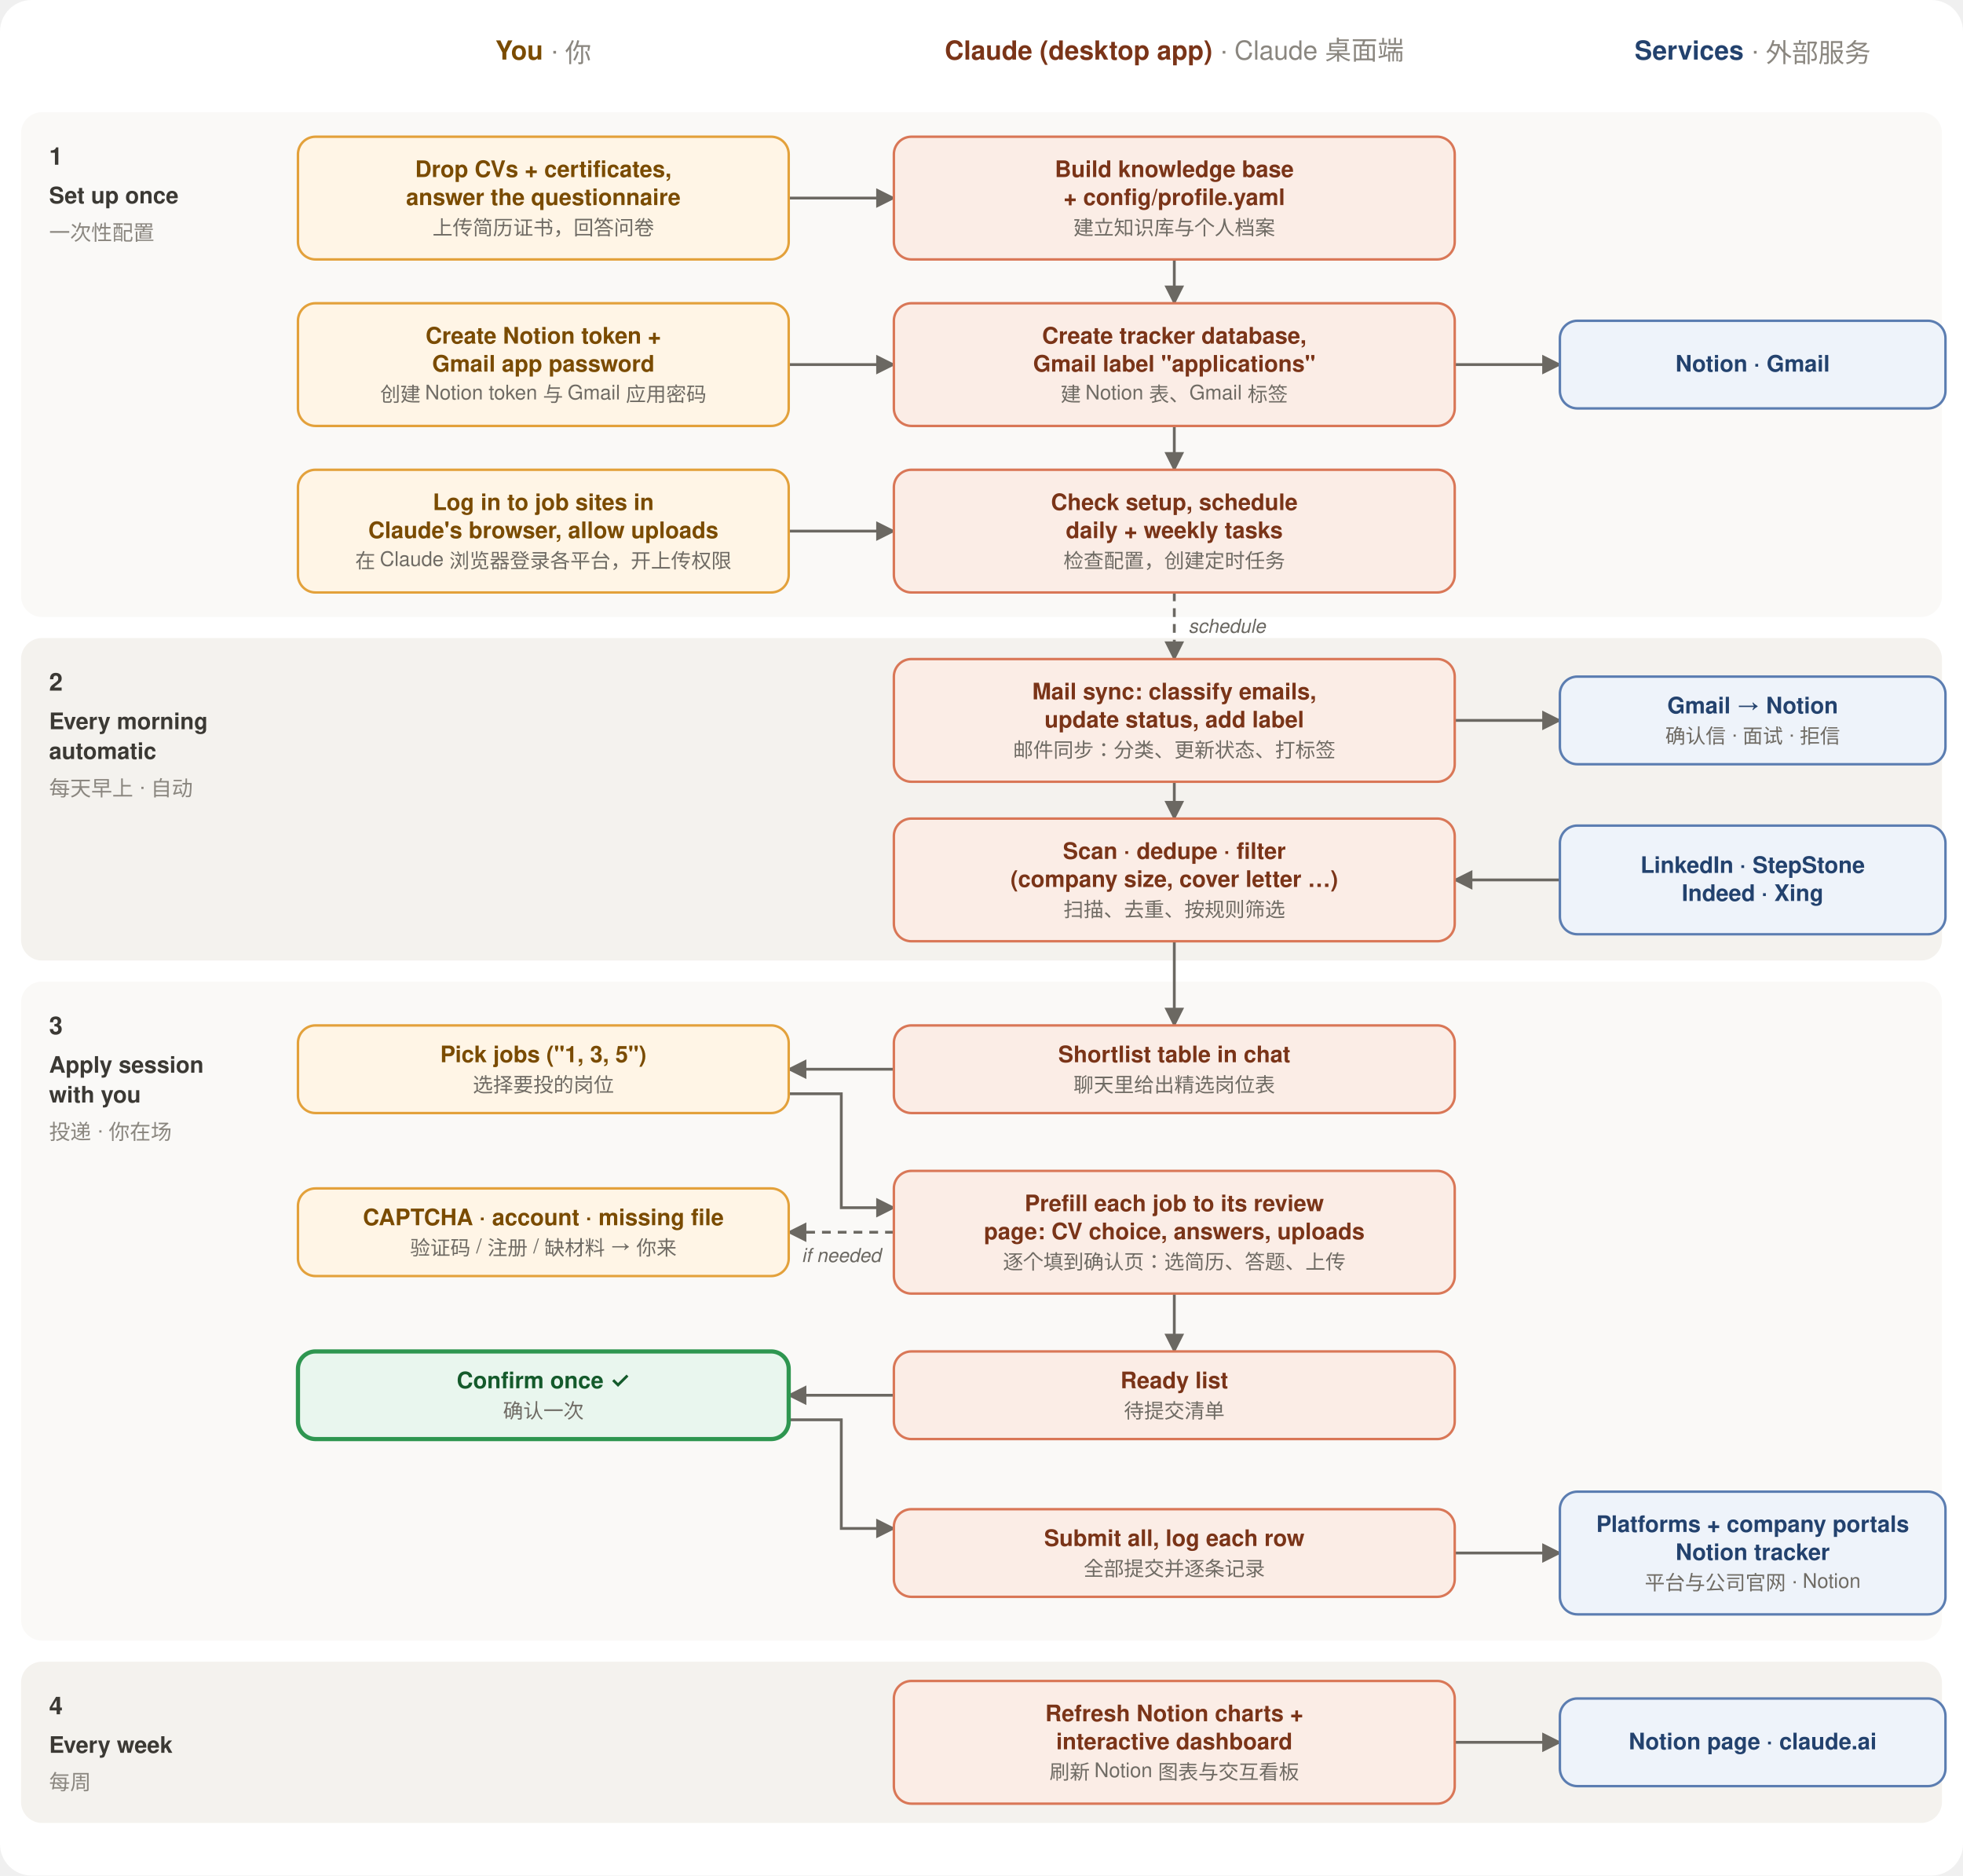
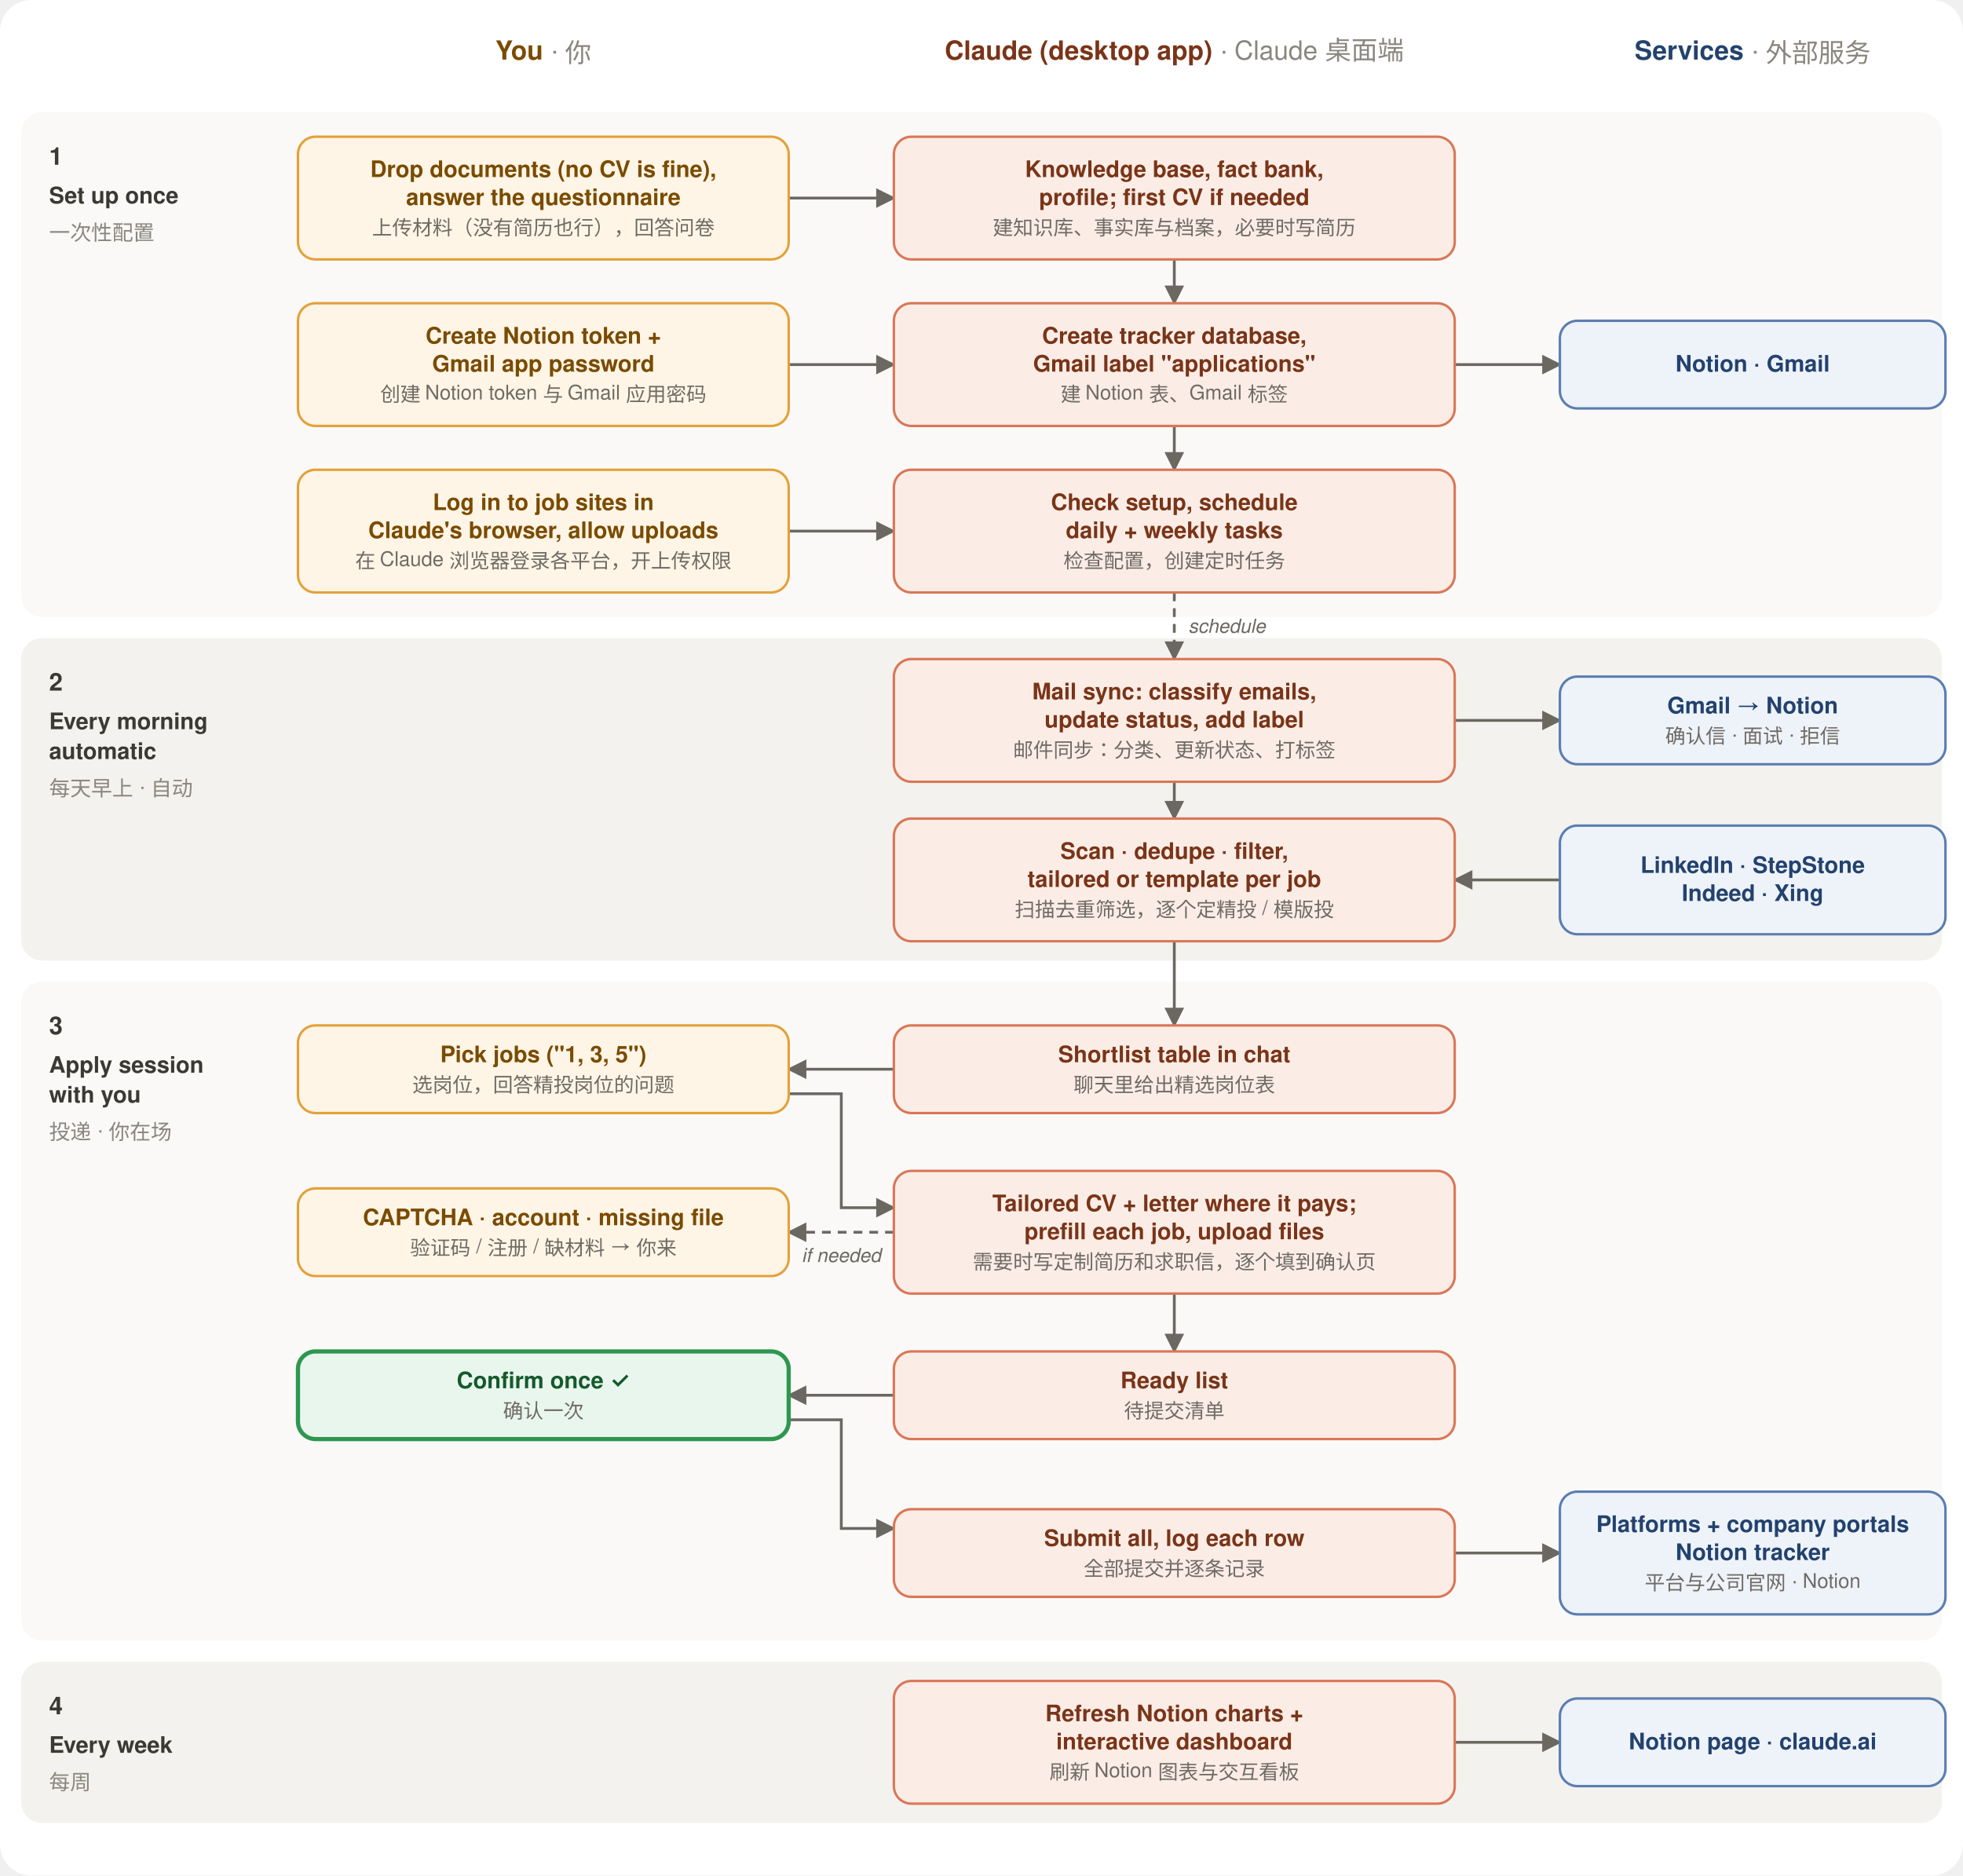
<svg xmlns="http://www.w3.org/2000/svg" viewBox="0 0 1120 1070" width="1120" height="1070" font-family="-apple-system,BlinkMacSystemFont,'Segoe UI',Helvetica,Arial,'PingFang SC','Microsoft YaHei',sans-serif">
  <defs>
    <marker id="arr" viewBox="0 0 10 10" refX="9" refY="5" markerWidth="7" markerHeight="7" orient="auto-start-reverse">
      <path d="M0,0 L10,5 L0,10 z" fill="#6B6862" />
    </marker>
  </defs>
  <rect x="0" y="0" width="1120" height="1070" rx="18" fill="#FFFFFF" />
  <text x="310.0" y="34" text-anchor="middle" font-size="15" font-weight="700" fill="#7A4B00">You <tspan font-weight="400" fill="#8A867F">· 你</tspan>
  </text>
  <text x="670.0" y="34" text-anchor="middle" font-size="15" font-weight="700" fill="#7A3418">Claude (desktop app) <tspan font-weight="400" fill="#8A867F">· Claude 桌面端</tspan>
  </text>
  <text x="1000.0" y="34" text-anchor="middle" font-size="15" font-weight="700" fill="#23426E">Services <tspan font-weight="400" fill="#8A867F">· 外部服务</tspan>
  </text>
  <rect x="12" y="64" width="1096" height="288" rx="12" fill="#FAF9F7" />
  <text x="28" y="94" font-size="14" font-weight="700" fill="#3B3934">1</text>
  <text x="28" y="116" font-size="13" font-weight="600" fill="#3B3934">Set up once</text>
  <text x="28" y="137" font-size="12" fill="#8A867F">一次性配置</text>
  <rect x="12" y="364" width="1096" height="184" rx="12" fill="#F4F2EE" />
  <text x="28" y="394" font-size="14" font-weight="700" fill="#3B3934">2</text>
  <text x="28" y="416" font-size="13" font-weight="600" fill="#3B3934">Every morning</text>
  <text x="28" y="433" font-size="13" font-weight="600" fill="#3B3934">automatic</text>
  <text x="28" y="454" font-size="12" fill="#8A867F">每天早上 · 自动</text>
  <rect x="12" y="560" width="1096" height="376" rx="12" fill="#FAF9F7" />
  <text x="28" y="590" font-size="14" font-weight="700" fill="#3B3934">3</text>
  <text x="28" y="612" font-size="13" font-weight="600" fill="#3B3934">Apply session</text>
  <text x="28" y="629" font-size="13" font-weight="600" fill="#3B3934">with you</text>
  <text x="28" y="650" font-size="12" fill="#8A867F">投递 · 你在场</text>
  <rect x="12" y="948" width="1096" height="92" rx="12" fill="#F4F2EE" />
  <text x="28" y="978" font-size="14" font-weight="700" fill="#3B3934">4</text>
  <text x="28" y="1000" font-size="13" font-weight="600" fill="#3B3934">Every week</text>
  <text x="28" y="1021" font-size="12" fill="#8A867F">每周</text>
  <path d="M450,113 L510,113" fill="none" stroke="#6B6862" stroke-width="1.6" marker-end="url(#arr)" />
  <path d="M450,208 L510,208" fill="none" stroke="#6B6862" stroke-width="1.6" marker-end="url(#arr)" />
  <path d="M830,208 L890,208" fill="none" stroke="#6B6862" stroke-width="1.6" marker-end="url(#arr)" />
  <path d="M450,303 L510,303" fill="none" stroke="#6B6862" stroke-width="1.6" marker-end="url(#arr)" />
  <path d="M670,148 L670,173" fill="none" stroke="#6B6862" stroke-width="1.6" marker-end="url(#arr)" />
  <path d="M670,243 L670,268" fill="none" stroke="#6B6862" stroke-width="1.6" marker-end="url(#arr)" />
  <path d="M670,338 L670,376" fill="none" stroke="#6B6862" stroke-width="1.6" stroke-dasharray="5 4" marker-end="url(#arr)" />
  <text x="678" y="361" font-size="11" fill="#6B6862" text-anchor="start" font-style="italic">schedule</text>
  <path d="M830,411 L890,411" fill="none" stroke="#6B6862" stroke-width="1.6" marker-end="url(#arr)" />
  <path d="M670,446 L670,467" fill="none" stroke="#6B6862" stroke-width="1.6" marker-end="url(#arr)" />
  <path d="M890,502 L830,502" fill="none" stroke="#6B6862" stroke-width="1.6" marker-end="url(#arr)" />
  <path d="M670,537 L670,585" fill="none" stroke="#6B6862" stroke-width="1.6" marker-end="url(#arr)" />
  <path d="M510,610 L450,610" fill="none" stroke="#6B6862" stroke-width="1.6" marker-end="url(#arr)" />
  <path d="M450,624 L480,624 L480,689 L510,689" fill="none" stroke="#6B6862" stroke-width="1.6" marker-end="url(#arr)" />
  <path d="M510,703 L450,703" fill="none" stroke="#6B6862" stroke-width="1.6" stroke-dasharray="5 4" marker-end="url(#arr)" />
  <text x="480" y="720" font-size="11" fill="#6B6862" text-anchor="middle" font-style="italic">if needed</text>
  <path d="M670,738 L670,771" fill="none" stroke="#6B6862" stroke-width="1.6" marker-end="url(#arr)" />
  <path d="M510,796 L450,796" fill="none" stroke="#6B6862" stroke-width="1.6" marker-end="url(#arr)" />
  <path d="M450,810 L480,810 L480,872 L510,872" fill="none" stroke="#6B6862" stroke-width="1.6" marker-end="url(#arr)" />
  <path d="M830,886 L890,886" fill="none" stroke="#6B6862" stroke-width="1.6" marker-end="url(#arr)" />
  <path d="M830,994 L890,994" fill="none" stroke="#6B6862" stroke-width="1.6" marker-end="url(#arr)" />
  <rect x="170" y="78" width="280" height="70" rx="10" fill="#FFF5E6" stroke="#E3A13B" stroke-width="1.4" />
-   <text x="310.0" y="101" text-anchor="middle" font-size="13" font-weight="600" fill="#7A4B00">Drop CVs + certificates,</text>
+   <text x="310.0" y="101" text-anchor="middle" font-size="13" font-weight="600" fill="#7A4B00">Drop documents (no CV is fine),</text>
  <text x="310.0" y="117" text-anchor="middle" font-size="13" font-weight="600" fill="#7A4B00">answer the questionnaire</text>
-   <text x="310.0" y="134" text-anchor="middle" font-size="11.5" fill="#6F6B64">上传简历证书，回答问卷</text>
+   <text x="310.0" y="134" text-anchor="middle" font-size="11.5" fill="#6F6B64">上传材料（没有简历也行），回答问卷</text>
  <rect x="510" y="78" width="320" height="70" rx="10" fill="#FBEDE6" stroke="#D97757" stroke-width="1.4" />
-   <text x="670.0" y="101" text-anchor="middle" font-size="13" font-weight="600" fill="#7A3418">Build knowledge base</text>
-   <text x="670.0" y="117" text-anchor="middle" font-size="13" font-weight="600" fill="#7A3418">+ config/profile.yaml</text>
-   <text x="670.0" y="134" text-anchor="middle" font-size="11.5" fill="#6F6B64">建立知识库与个人档案</text>
+   <text x="670.0" y="101" text-anchor="middle" font-size="13" font-weight="600" fill="#7A3418">Knowledge base, fact bank,</text>
+   <text x="670.0" y="117" text-anchor="middle" font-size="13" font-weight="600" fill="#7A3418">profile; first CV if needed</text>
+   <text x="670.0" y="134" text-anchor="middle" font-size="11.5" fill="#6F6B64">建知识库、事实库与档案，必要时写简历</text>
  <rect x="170" y="173" width="280" height="70" rx="10" fill="#FFF5E6" stroke="#E3A13B" stroke-width="1.4" />
  <text x="310.0" y="196" text-anchor="middle" font-size="13" font-weight="600" fill="#7A4B00">Create Notion token +</text>
  <text x="310.0" y="212" text-anchor="middle" font-size="13" font-weight="600" fill="#7A4B00">Gmail app password</text>
  <text x="310.0" y="229" text-anchor="middle" font-size="11.5" fill="#6F6B64">创建 Notion token 与 Gmail 应用密码</text>
  <rect x="510" y="173" width="320" height="70" rx="10" fill="#FBEDE6" stroke="#D97757" stroke-width="1.4" />
  <text x="670.0" y="196" text-anchor="middle" font-size="13" font-weight="600" fill="#7A3418">Create tracker database,</text>
  <text x="670.0" y="212" text-anchor="middle" font-size="13" font-weight="600" fill="#7A3418">Gmail label "applications"</text>
  <text x="670.0" y="229" text-anchor="middle" font-size="11.5" fill="#6F6B64">建 Notion 表、Gmail 标签</text>
  <rect x="890" y="183" width="220" height="50" rx="10" fill="#EEF3FA" stroke="#5B7DB1" stroke-width="1.4" />
  <text x="1000.0" y="212" text-anchor="middle" font-size="13" font-weight="600" fill="#23426E">Notion · Gmail</text>
  <rect x="170" y="268" width="280" height="70" rx="10" fill="#FFF5E6" stroke="#E3A13B" stroke-width="1.4" />
  <text x="310.0" y="291" text-anchor="middle" font-size="13" font-weight="600" fill="#7A4B00">Log in to job sites in</text>
  <text x="310.0" y="307" text-anchor="middle" font-size="13" font-weight="600" fill="#7A4B00">Claude's browser, allow uploads</text>
  <text x="310.0" y="324" text-anchor="middle" font-size="11.5" fill="#6F6B64">在 Claude 浏览器登录各平台，开上传权限</text>
  <rect x="510" y="268" width="320" height="70" rx="10" fill="#FBEDE6" stroke="#D97757" stroke-width="1.4" />
  <text x="670.0" y="291" text-anchor="middle" font-size="13" font-weight="600" fill="#7A3418">Check setup, schedule</text>
  <text x="670.0" y="307" text-anchor="middle" font-size="13" font-weight="600" fill="#7A3418">daily + weekly tasks</text>
  <text x="670.0" y="324" text-anchor="middle" font-size="11.5" fill="#6F6B64">检查配置，创建定时任务</text>
  <rect x="510" y="376" width="320" height="70" rx="10" fill="#FBEDE6" stroke="#D97757" stroke-width="1.4" />
  <text x="670.0" y="399" text-anchor="middle" font-size="13" font-weight="600" fill="#7A3418">Mail sync: classify emails,</text>
  <text x="670.0" y="415" text-anchor="middle" font-size="13" font-weight="600" fill="#7A3418">update status, add label</text>
  <text x="670.0" y="432" text-anchor="middle" font-size="11.5" fill="#6F6B64">邮件同步：分类、更新状态、打标签</text>
  <rect x="890" y="386" width="220" height="50" rx="10" fill="#EEF3FA" stroke="#5B7DB1" stroke-width="1.4" />
  <text x="1000.0" y="407" text-anchor="middle" font-size="13" font-weight="600" fill="#23426E">Gmail → Notion</text>
  <text x="1000.0" y="424" text-anchor="middle" font-size="11.5" fill="#6F6B64">确认信 · 面试 · 拒信</text>
  <rect x="510" y="467" width="320" height="70" rx="10" fill="#FBEDE6" stroke="#D97757" stroke-width="1.4" />
-   <text x="670.0" y="490" text-anchor="middle" font-size="13" font-weight="600" fill="#7A3418">Scan · dedupe · filter</text>
-   <text x="670.0" y="506" text-anchor="middle" font-size="13" font-weight="600" fill="#7A3418">(company size, cover letter …)</text>
-   <text x="670.0" y="523" text-anchor="middle" font-size="11.5" fill="#6F6B64">扫描、去重、按规则筛选</text>
+   <text x="670.0" y="490" text-anchor="middle" font-size="13" font-weight="600" fill="#7A3418">Scan · dedupe · filter,</text>
+   <text x="670.0" y="506" text-anchor="middle" font-size="13" font-weight="600" fill="#7A3418">tailored or template per job</text>
+   <text x="670.0" y="523" text-anchor="middle" font-size="11.5" fill="#6F6B64">扫描去重筛选，逐个定精投 / 模版投</text>
  <rect x="890" y="471" width="220" height="62" rx="10" fill="#EEF3FA" stroke="#5B7DB1" stroke-width="1.4" />
  <text x="1000.0" y="498" text-anchor="middle" font-size="13" font-weight="600" fill="#23426E">LinkedIn · StepStone</text>
  <text x="1000.0" y="514" text-anchor="middle" font-size="13" font-weight="600" fill="#23426E">Indeed · Xing</text>
  <rect x="510" y="585" width="320" height="50" rx="10" fill="#FBEDE6" stroke="#D97757" stroke-width="1.4" />
  <text x="670.0" y="606" text-anchor="middle" font-size="13" font-weight="600" fill="#7A3418">Shortlist table in chat</text>
  <text x="670.0" y="623" text-anchor="middle" font-size="11.5" fill="#6F6B64">聊天里给出精选岗位表</text>
  <rect x="170" y="585" width="280" height="50" rx="10" fill="#FFF5E6" stroke="#E3A13B" stroke-width="1.4" />
  <text x="310.0" y="606" text-anchor="middle" font-size="13" font-weight="600" fill="#7A4B00">Pick jobs  ("1, 3, 5")</text>
-   <text x="310.0" y="623" text-anchor="middle" font-size="11.5" fill="#6F6B64">选择要投的岗位</text>
+   <text x="310.0" y="623" text-anchor="middle" font-size="11.5" fill="#6F6B64">选岗位，回答精投岗位的问题</text>
  <rect x="510" y="668" width="320" height="70" rx="10" fill="#FBEDE6" stroke="#D97757" stroke-width="1.4" />
-   <text x="670.0" y="691" text-anchor="middle" font-size="13" font-weight="600" fill="#7A3418">Prefill each job to its review</text>
-   <text x="670.0" y="707" text-anchor="middle" font-size="13" font-weight="600" fill="#7A3418">page: CV choice, answers, uploads</text>
-   <text x="670.0" y="724" text-anchor="middle" font-size="11.5" fill="#6F6B64">逐个填到确认页：选简历、答题、上传</text>
+   <text x="670.0" y="691" text-anchor="middle" font-size="13" font-weight="600" fill="#7A3418">Tailored CV + letter where it pays;</text>
+   <text x="670.0" y="707" text-anchor="middle" font-size="13" font-weight="600" fill="#7A3418">prefill each job, upload files</text>
+   <text x="670.0" y="724" text-anchor="middle" font-size="11.5" fill="#6F6B64">需要时写定制简历和求职信，逐个填到确认页</text>
  <rect x="170" y="678" width="280" height="50" rx="10" fill="#FFF5E6" stroke="#E3A13B" stroke-width="1.4" />
  <text x="310.0" y="699" text-anchor="middle" font-size="13" font-weight="600" fill="#7A4B00">CAPTCHA · account · missing file</text>
  <text x="310.0" y="716" text-anchor="middle" font-size="11.5" fill="#6F6B64">验证码 / 注册 / 缺材料 → 你来</text>
  <rect x="510" y="771" width="320" height="50" rx="10" fill="#FBEDE6" stroke="#D97757" stroke-width="1.4" />
  <text x="670.0" y="792" text-anchor="middle" font-size="13" font-weight="600" fill="#7A3418">Ready list</text>
  <text x="670.0" y="809" text-anchor="middle" font-size="11.5" fill="#6F6B64">待提交清单</text>
  <rect x="170" y="771" width="280" height="50" rx="10" fill="#E9F6EE" stroke="#2E9650" stroke-width="2.4" />
  <text x="310.0" y="792" text-anchor="middle" font-size="13" font-weight="600" fill="#145A2B">Confirm once  ✓</text>
  <text x="310.0" y="809" text-anchor="middle" font-size="11.5" fill="#6F6B64">确认一次</text>
  <rect x="510" y="861" width="320" height="50" rx="10" fill="#FBEDE6" stroke="#D97757" stroke-width="1.4" />
  <text x="670.0" y="882" text-anchor="middle" font-size="13" font-weight="600" fill="#7A3418">Submit all, log each row</text>
  <text x="670.0" y="899" text-anchor="middle" font-size="11.5" fill="#6F6B64">全部提交并逐条记录</text>
  <rect x="890" y="851" width="220" height="70" rx="10" fill="#EEF3FA" stroke="#5B7DB1" stroke-width="1.4" />
  <text x="1000.0" y="874" text-anchor="middle" font-size="13" font-weight="600" fill="#23426E">Platforms + company portals</text>
  <text x="1000.0" y="890" text-anchor="middle" font-size="13" font-weight="600" fill="#23426E">Notion tracker</text>
  <text x="1000.0" y="907" text-anchor="middle" font-size="11.5" fill="#6F6B64">平台与公司官网 · Notion</text>
  <rect x="510" y="959" width="320" height="70" rx="10" fill="#FBEDE6" stroke="#D97757" stroke-width="1.4" />
  <text x="670.0" y="982" text-anchor="middle" font-size="13" font-weight="600" fill="#7A3418">Refresh Notion charts +</text>
  <text x="670.0" y="998" text-anchor="middle" font-size="13" font-weight="600" fill="#7A3418">interactive dashboard</text>
  <text x="670.0" y="1015" text-anchor="middle" font-size="11.5" fill="#6F6B64">刷新 Notion 图表与交互看板</text>
  <rect x="890" y="969" width="220" height="50" rx="10" fill="#EEF3FA" stroke="#5B7DB1" stroke-width="1.4" />
  <text x="1000.0" y="998" text-anchor="middle" font-size="13" font-weight="600" fill="#23426E">Notion page · claude.ai</text>
</svg>
